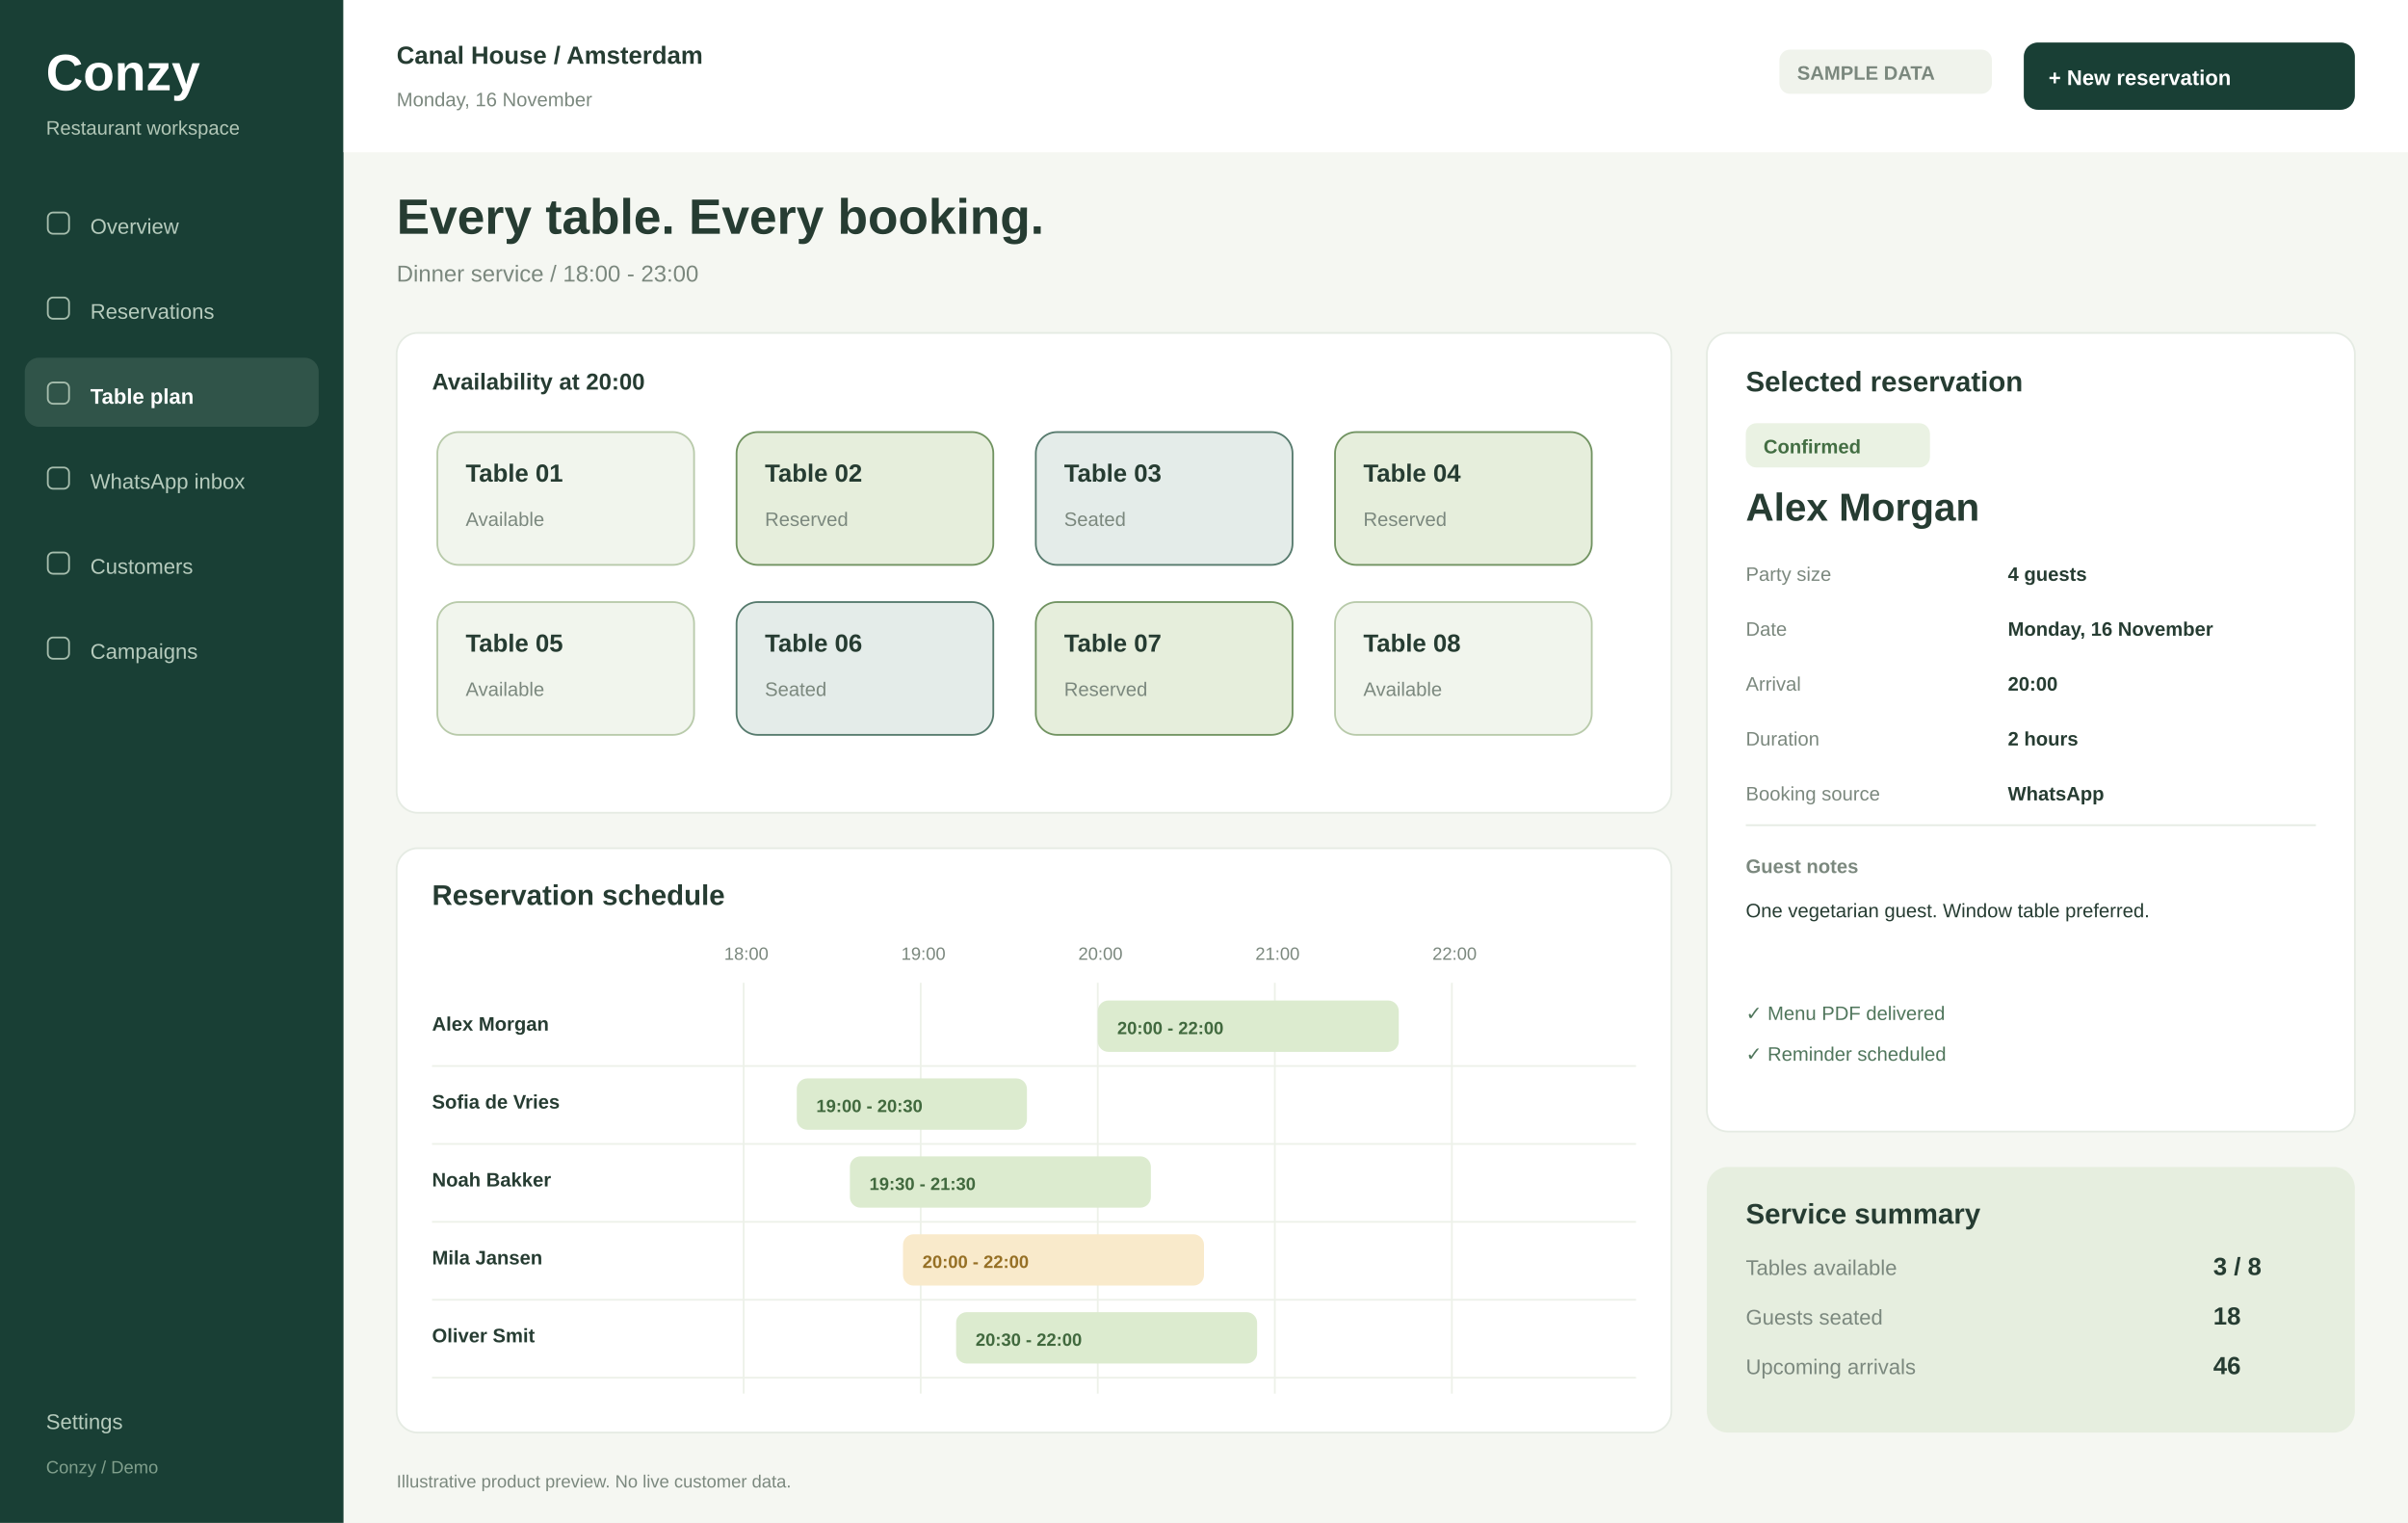
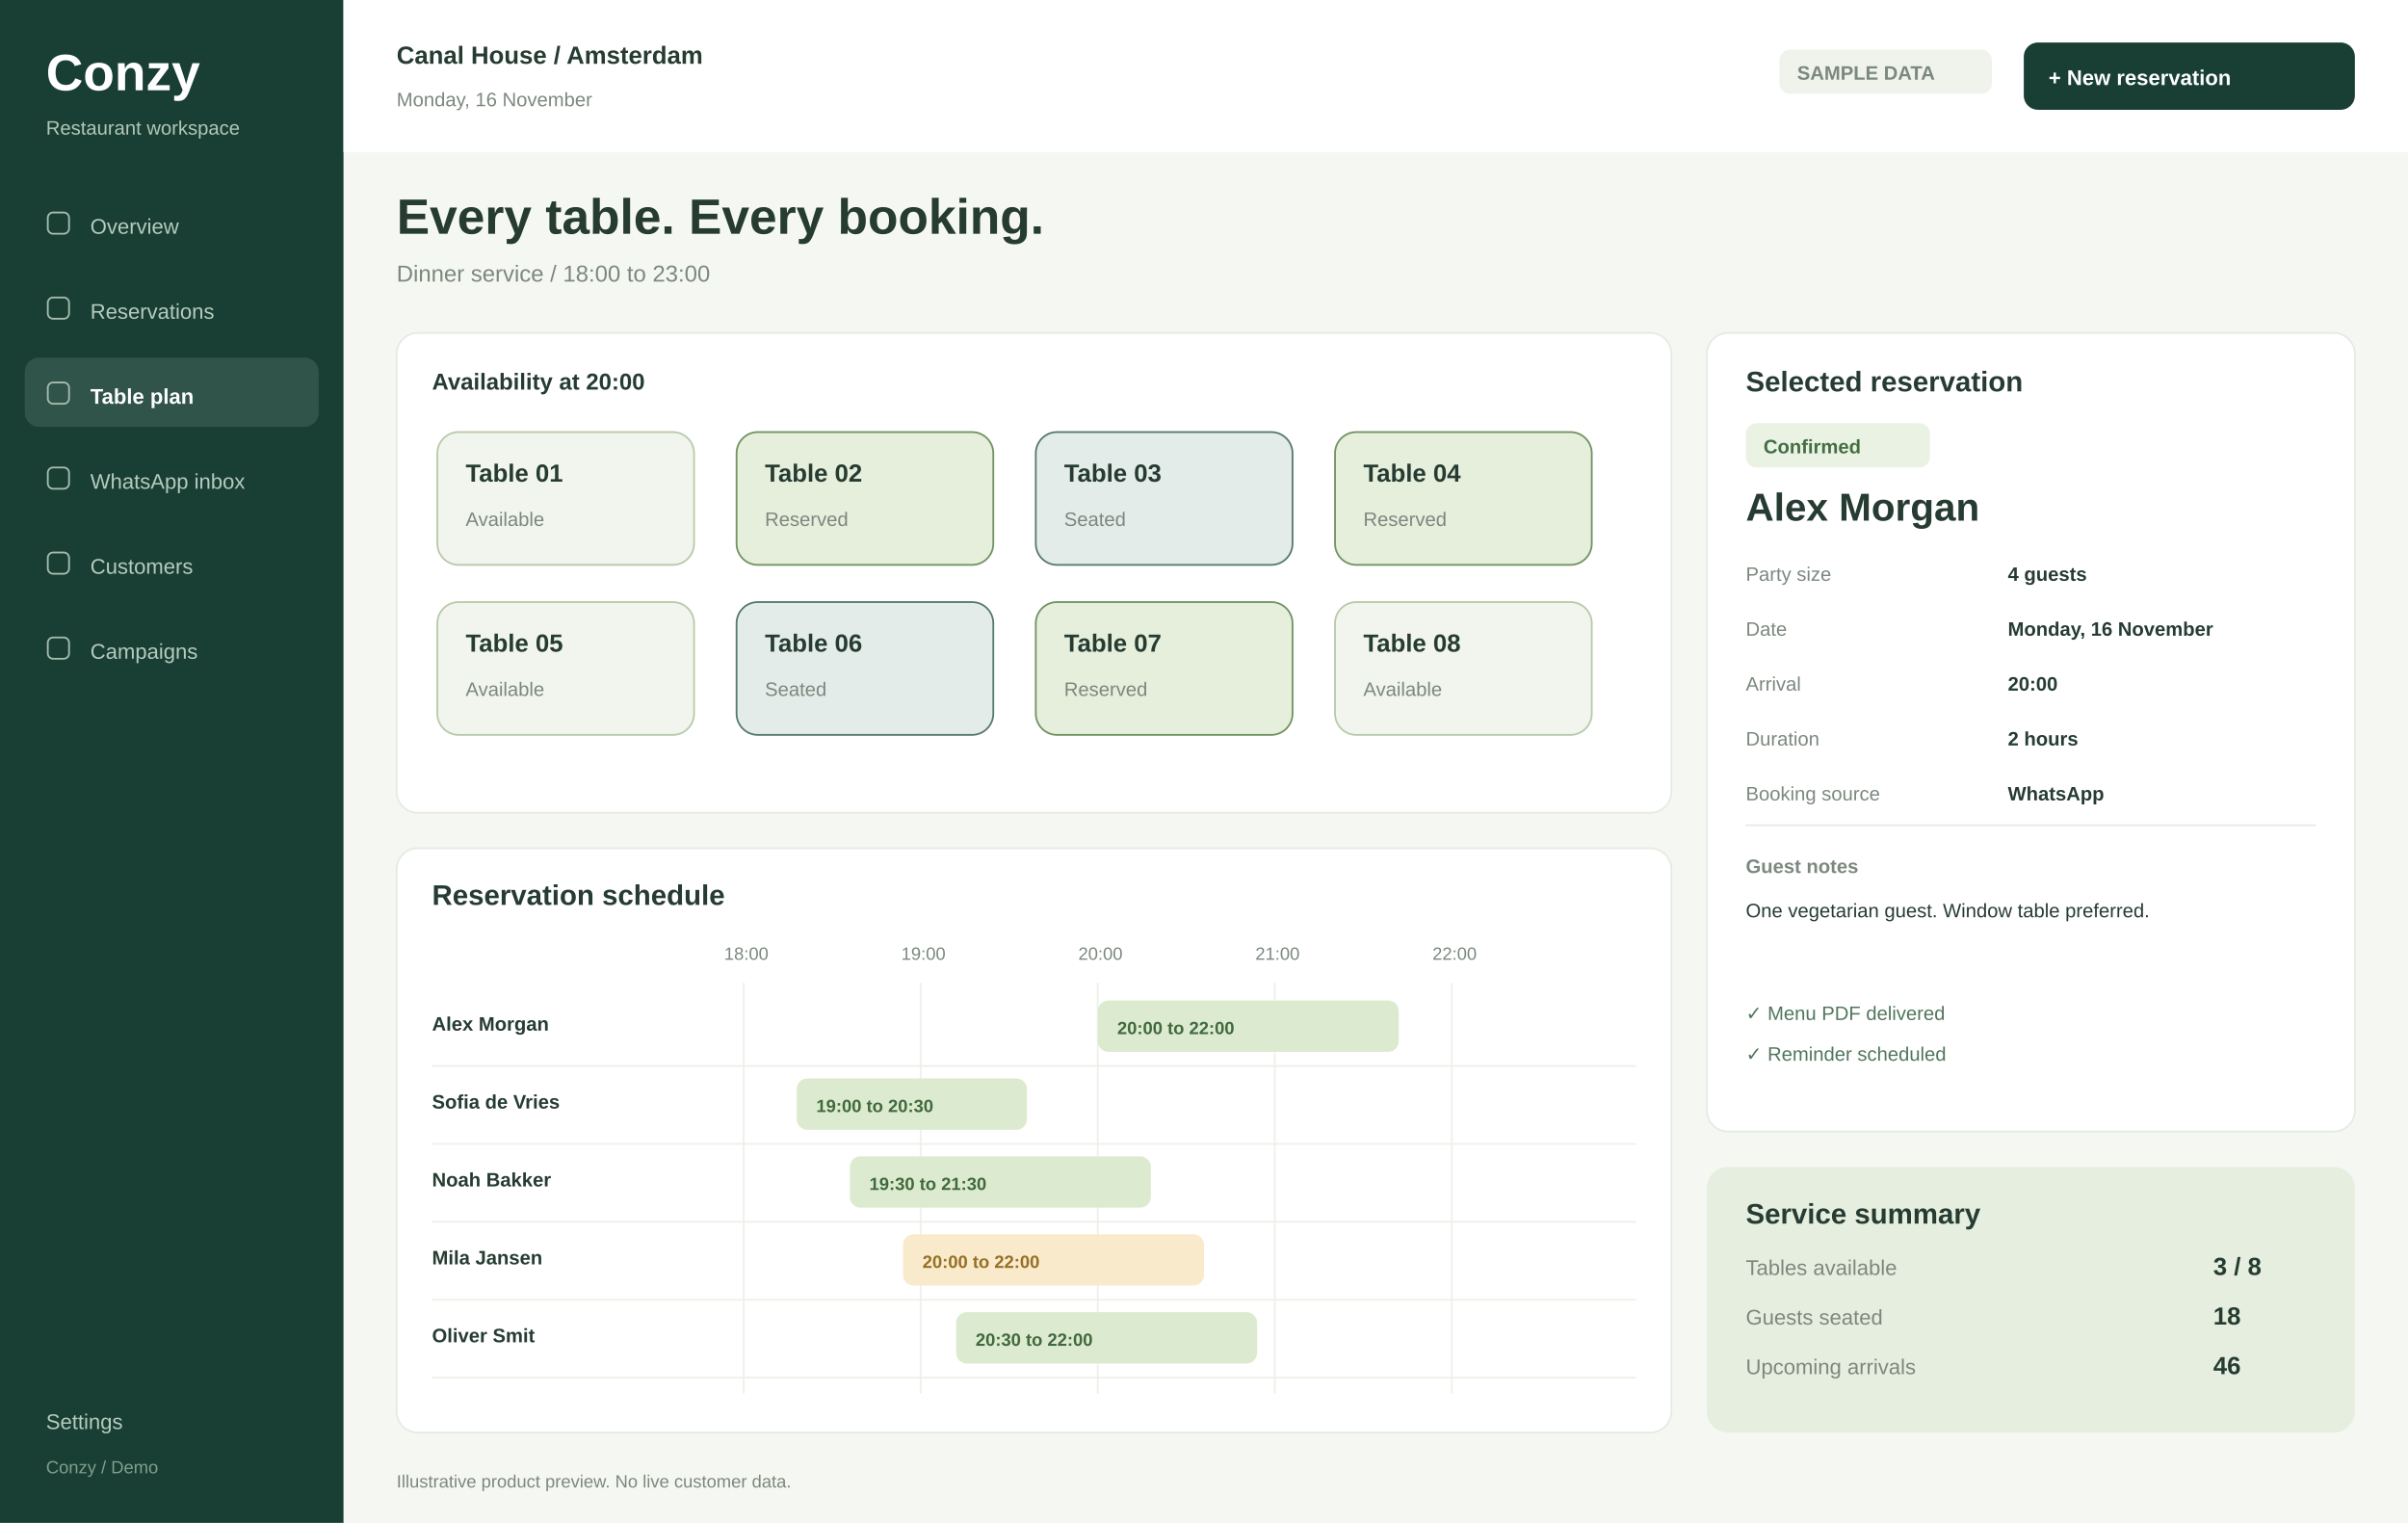
<svg xmlns="http://www.w3.org/2000/svg" width="1360" height="860" viewBox="0 0 1360 860">
  <style>text{font-family:Arial,Helvetica,sans-serif}</style>
  <rect x="0" y="0" width="1360" height="860" rx="0" fill="#f5f7f2" />
  <rect x="0" y="0" width="194" height="860" rx="0" fill="#193f35" />
  <text x="26" y="51" font-size="29" fill="#fff" font-weight="700">Conzy</text>
  <text x="26" y="76" font-size="11" fill="#b2c7b7" font-weight="400">Restaurant workspace</text>
  <rect x="27" y="120" width="12" height="12" rx="3" fill="none" stroke="#a6bdad" />
  <text x="51" y="132" font-size="12" fill="#b6cbbd" font-weight="400">Overview</text>
  <rect x="27" y="168" width="12" height="12" rx="3" fill="none" stroke="#a6bdad" />
  <text x="51" y="180" font-size="12" fill="#b6cbbd" font-weight="400">Reservations</text>
  <rect x="14" y="202" width="166" height="39" rx="8" fill="#305449" />
  <rect x="27" y="216" width="12" height="12" rx="3" fill="none" stroke="#a6bdad" />
  <text x="51" y="228" font-size="12" fill="#fff" font-weight="600">Table plan</text>
  <rect x="27" y="264" width="12" height="12" rx="3" fill="none" stroke="#a6bdad" />
  <text x="51" y="276" font-size="12" fill="#b6cbbd" font-weight="400">WhatsApp inbox</text>
  <rect x="27" y="312" width="12" height="12" rx="3" fill="none" stroke="#a6bdad" />
  <text x="51" y="324" font-size="12" fill="#b6cbbd" font-weight="400">Customers</text>
  <rect x="27" y="360" width="12" height="12" rx="3" fill="none" stroke="#a6bdad" />
  <text x="51" y="372" font-size="12" fill="#b6cbbd" font-weight="400">Campaigns</text>
  <text x="26" y="807" font-size="12" fill="#b6cbbd" font-weight="400">Settings</text>
  <text x="26" y="832" font-size="10" fill="#809f8c" font-weight="400">Conzy / Demo</text>
  <rect x="194" y="0" width="1166" height="86" rx="0" fill="#fff" />
  <text x="224" y="36" font-size="14" fill="#263c32" font-weight="600">Canal House / Amsterdam</text>
  <text x="224" y="60" font-size="11" fill="#7b887e" font-weight="400">Monday, 16 November</text>
  <rect x="1005" y="28" width="120" height="25" rx="6" fill="#f0f3ec" />
  <text x="1015" y="45" font-size="11" fill="#7b887e" font-weight="600">SAMPLE DATA</text>
  <rect x="1143" y="24" width="187" height="38" rx="8" fill="#193f35" />
  <text x="1157" y="48" font-size="12" fill="#fff" font-weight="600">+ New reservation</text>
  <text x="224" y="132" font-size="28" fill="#263c32" font-weight="600">Every table. Every booking.</text>
-   <text x="224" y="159" font-size="13" fill="#7b887e" font-weight="400">Dinner service / 18:00 - 23:00</text>
+   <text x="224" y="159" font-size="13" fill="#7b887e" font-weight="400">Dinner service / 18:00 to 23:00</text>
  <rect x="224" y="188" width="720" height="271" rx="12" fill="#fff" stroke="#e5ebe3" />
  <text x="244" y="220" font-size="13" fill="#263c32" font-weight="600">Availability at 20:00</text>
  <rect x="247" y="244" width="145" height="75" rx="12" fill="#f1f5ed" stroke="#b8caaa" />
  <text x="263" y="272" font-size="14" fill="#263c32" font-weight="600">Table 01</text>
  <text x="263" y="297" font-size="11" fill="#7b887e" font-weight="400">Available</text>
  <rect x="416" y="244" width="145" height="75" rx="12" fill="#e6eedc" stroke="#719361" />
  <text x="432" y="272" font-size="14" fill="#263c32" font-weight="600">Table 02</text>
  <text x="432" y="297" font-size="11" fill="#7b887e" font-weight="400">Reserved</text>
  <rect x="585" y="244" width="145" height="75" rx="12" fill="#e4ece9" stroke="#567a6d" />
  <text x="601" y="272" font-size="14" fill="#263c32" font-weight="600">Table 03</text>
  <text x="601" y="297" font-size="11" fill="#7b887e" font-weight="400">Seated</text>
  <rect x="754" y="244" width="145" height="75" rx="12" fill="#e6eedc" stroke="#719361" />
  <text x="770" y="272" font-size="14" fill="#263c32" font-weight="600">Table 04</text>
  <text x="770" y="297" font-size="11" fill="#7b887e" font-weight="400">Reserved</text>
  <rect x="247" y="340" width="145" height="75" rx="12" fill="#f1f5ed" stroke="#b8caaa" />
  <text x="263" y="368" font-size="14" fill="#263c32" font-weight="600">Table 05</text>
  <text x="263" y="393" font-size="11" fill="#7b887e" font-weight="400">Available</text>
  <rect x="416" y="340" width="145" height="75" rx="12" fill="#e4ece9" stroke="#567a6d" />
  <text x="432" y="368" font-size="14" fill="#263c32" font-weight="600">Table 06</text>
  <text x="432" y="393" font-size="11" fill="#7b887e" font-weight="400">Seated</text>
  <rect x="585" y="340" width="145" height="75" rx="12" fill="#e6eedc" stroke="#719361" />
  <text x="601" y="368" font-size="14" fill="#263c32" font-weight="600">Table 07</text>
  <text x="601" y="393" font-size="11" fill="#7b887e" font-weight="400">Reserved</text>
  <rect x="754" y="340" width="145" height="75" rx="12" fill="#f1f5ed" stroke="#b8caaa" />
  <text x="770" y="368" font-size="14" fill="#263c32" font-weight="600">Table 08</text>
  <text x="770" y="393" font-size="11" fill="#7b887e" font-weight="400">Available</text>
  <rect x="224" y="479" width="720" height="330" rx="12" fill="#fff" stroke="#e5ebe3" />
  <text x="244" y="511" font-size="16" fill="#263c32" font-weight="600">Reservation schedule</text>
  <text x="409" y="542" font-size="10" fill="#7b887e" font-weight="400">18:00</text>
  <path d="M420 555L420 787" stroke="#edf1e9" />
  <text x="509" y="542" font-size="10" fill="#7b887e" font-weight="400">19:00</text>
  <path d="M520 555L520 787" stroke="#edf1e9" />
  <text x="609" y="542" font-size="10" fill="#7b887e" font-weight="400">20:00</text>
  <path d="M620 555L620 787" stroke="#edf1e9" />
  <text x="709" y="542" font-size="10" fill="#7b887e" font-weight="400">21:00</text>
  <path d="M720 555L720 787" stroke="#edf1e9" />
  <text x="809" y="542" font-size="10" fill="#7b887e" font-weight="400">22:00</text>
  <path d="M820 555L820 787" stroke="#edf1e9" />
  <text x="244" y="582" font-size="11" fill="#263c32" font-weight="600">Alex Morgan</text>
  <path d="M244 602H924" stroke="#edf1e9" />
  <rect x="620" y="565" width="170" height="29" rx="6" fill="#dcebcf" />
-   <text x="631" y="584" font-size="10" fill="#41693e" font-weight="600">20:00 - 22:00</text>
+   <text x="631" y="584" font-size="10" fill="#41693e" font-weight="600">20:00 to 22:00</text>
  <text x="244" y="626" font-size="11" fill="#263c32" font-weight="600">Sofia de Vries</text>
  <path d="M244 646H924" stroke="#edf1e9" />
  <rect x="450" y="609" width="130" height="29" rx="6" fill="#dcebcf" />
-   <text x="461" y="628" font-size="10" fill="#41693e" font-weight="600">19:00 - 20:30</text>
+   <text x="461" y="628" font-size="10" fill="#41693e" font-weight="600">19:00 to 20:30</text>
  <text x="244" y="670" font-size="11" fill="#263c32" font-weight="600">Noah Bakker</text>
  <path d="M244 690H924" stroke="#edf1e9" />
  <rect x="480" y="653" width="170" height="29" rx="6" fill="#dcebcf" />
-   <text x="491" y="672" font-size="10" fill="#41693e" font-weight="600">19:30 - 21:30</text>
+   <text x="491" y="672" font-size="10" fill="#41693e" font-weight="600">19:30 to 21:30</text>
  <text x="244" y="714" font-size="11" fill="#263c32" font-weight="600">Mila Jansen</text>
  <path d="M244 734H924" stroke="#edf1e9" />
  <rect x="510" y="697" width="170" height="29" rx="6" fill="#f9eacb" />
-   <text x="521" y="716" font-size="10" fill="#967025" font-weight="600">20:00 - 22:00</text>
+   <text x="521" y="716" font-size="10" fill="#967025" font-weight="600">20:00 to 22:00</text>
  <text x="244" y="758" font-size="11" fill="#263c32" font-weight="600">Oliver Smit</text>
  <path d="M244 778H924" stroke="#edf1e9" />
  <rect x="540" y="741" width="170" height="29" rx="6" fill="#dcebcf" />
-   <text x="551" y="760" font-size="10" fill="#41693e" font-weight="600">20:30 - 22:00</text>
+   <text x="551" y="760" font-size="10" fill="#41693e" font-weight="600">20:30 to 22:00</text>
  <rect x="964" y="188" width="366" height="451" rx="12" fill="#fff" stroke="#e5ebe3" />
  <text x="986" y="221" font-size="16" fill="#263c32" font-weight="600">Selected reservation</text>
  <rect x="986" y="239" width="104" height="25" rx="6" fill="#eaf2e3" />
  <text x="996" y="256" font-size="11" fill="#436e43" font-weight="600">Confirmed</text>
  <text x="986" y="294" font-size="22" fill="#263c32" font-weight="600">Alex Morgan</text>
  <text x="986" y="328" font-size="11" fill="#7b887e" font-weight="400">Party size</text>
  <text x="1134" y="328" font-size="11" fill="#263c32" font-weight="600">4 guests</text>
  <text x="986" y="359" font-size="11" fill="#7b887e" font-weight="400">Date</text>
  <text x="1134" y="359" font-size="11" fill="#263c32" font-weight="600">Monday, 16 November</text>
  <text x="986" y="390" font-size="11" fill="#7b887e" font-weight="400">Arrival</text>
  <text x="1134" y="390" font-size="11" fill="#263c32" font-weight="600">20:00</text>
  <text x="986" y="421" font-size="11" fill="#7b887e" font-weight="400">Duration</text>
  <text x="1134" y="421" font-size="11" fill="#263c32" font-weight="600">2 hours</text>
  <text x="986" y="452" font-size="11" fill="#7b887e" font-weight="400">Booking source</text>
  <text x="1134" y="452" font-size="11" fill="#263c32" font-weight="600">WhatsApp</text>
  <path d="M986 466H1308" stroke="#e5ebe3" />
  <text x="986" y="493" font-size="11" fill="#7b887e" font-weight="600">Guest notes</text>
  <text x="986" y="518" font-size="11" fill="#263c32" font-weight="400">One vegetarian guest. Window table preferred.</text>
  <text x="986" y="576" font-size="11" fill="#50765c" font-weight="400">✓ Menu PDF delivered</text>
  <text x="986" y="599" font-size="11" fill="#50765c" font-weight="400">✓ Reminder scheduled</text>
  <rect x="964" y="659" width="366" height="150" rx="12" fill="#e6eedf" />
  <text x="986" y="691" font-size="16" fill="#263c32" font-weight="600">Service summary</text>
  <text x="986" y="720" font-size="12" fill="#7b887e" font-weight="400">Tables available</text>
  <text x="1250" y="720" font-size="14" fill="#263c32" font-weight="600">3 / 8</text>
  <text x="986" y="748" font-size="12" fill="#7b887e" font-weight="400">Guests seated</text>
  <text x="1250" y="748" font-size="14" fill="#263c32" font-weight="600">18</text>
  <text x="986" y="776" font-size="12" fill="#7b887e" font-weight="400">Upcoming arrivals</text>
  <text x="1250" y="776" font-size="14" fill="#263c32" font-weight="600">46</text>
  <text x="224" y="840" font-size="10" fill="#7b887e" font-weight="400">Illustrative product preview. No live customer data.</text>
</svg>
